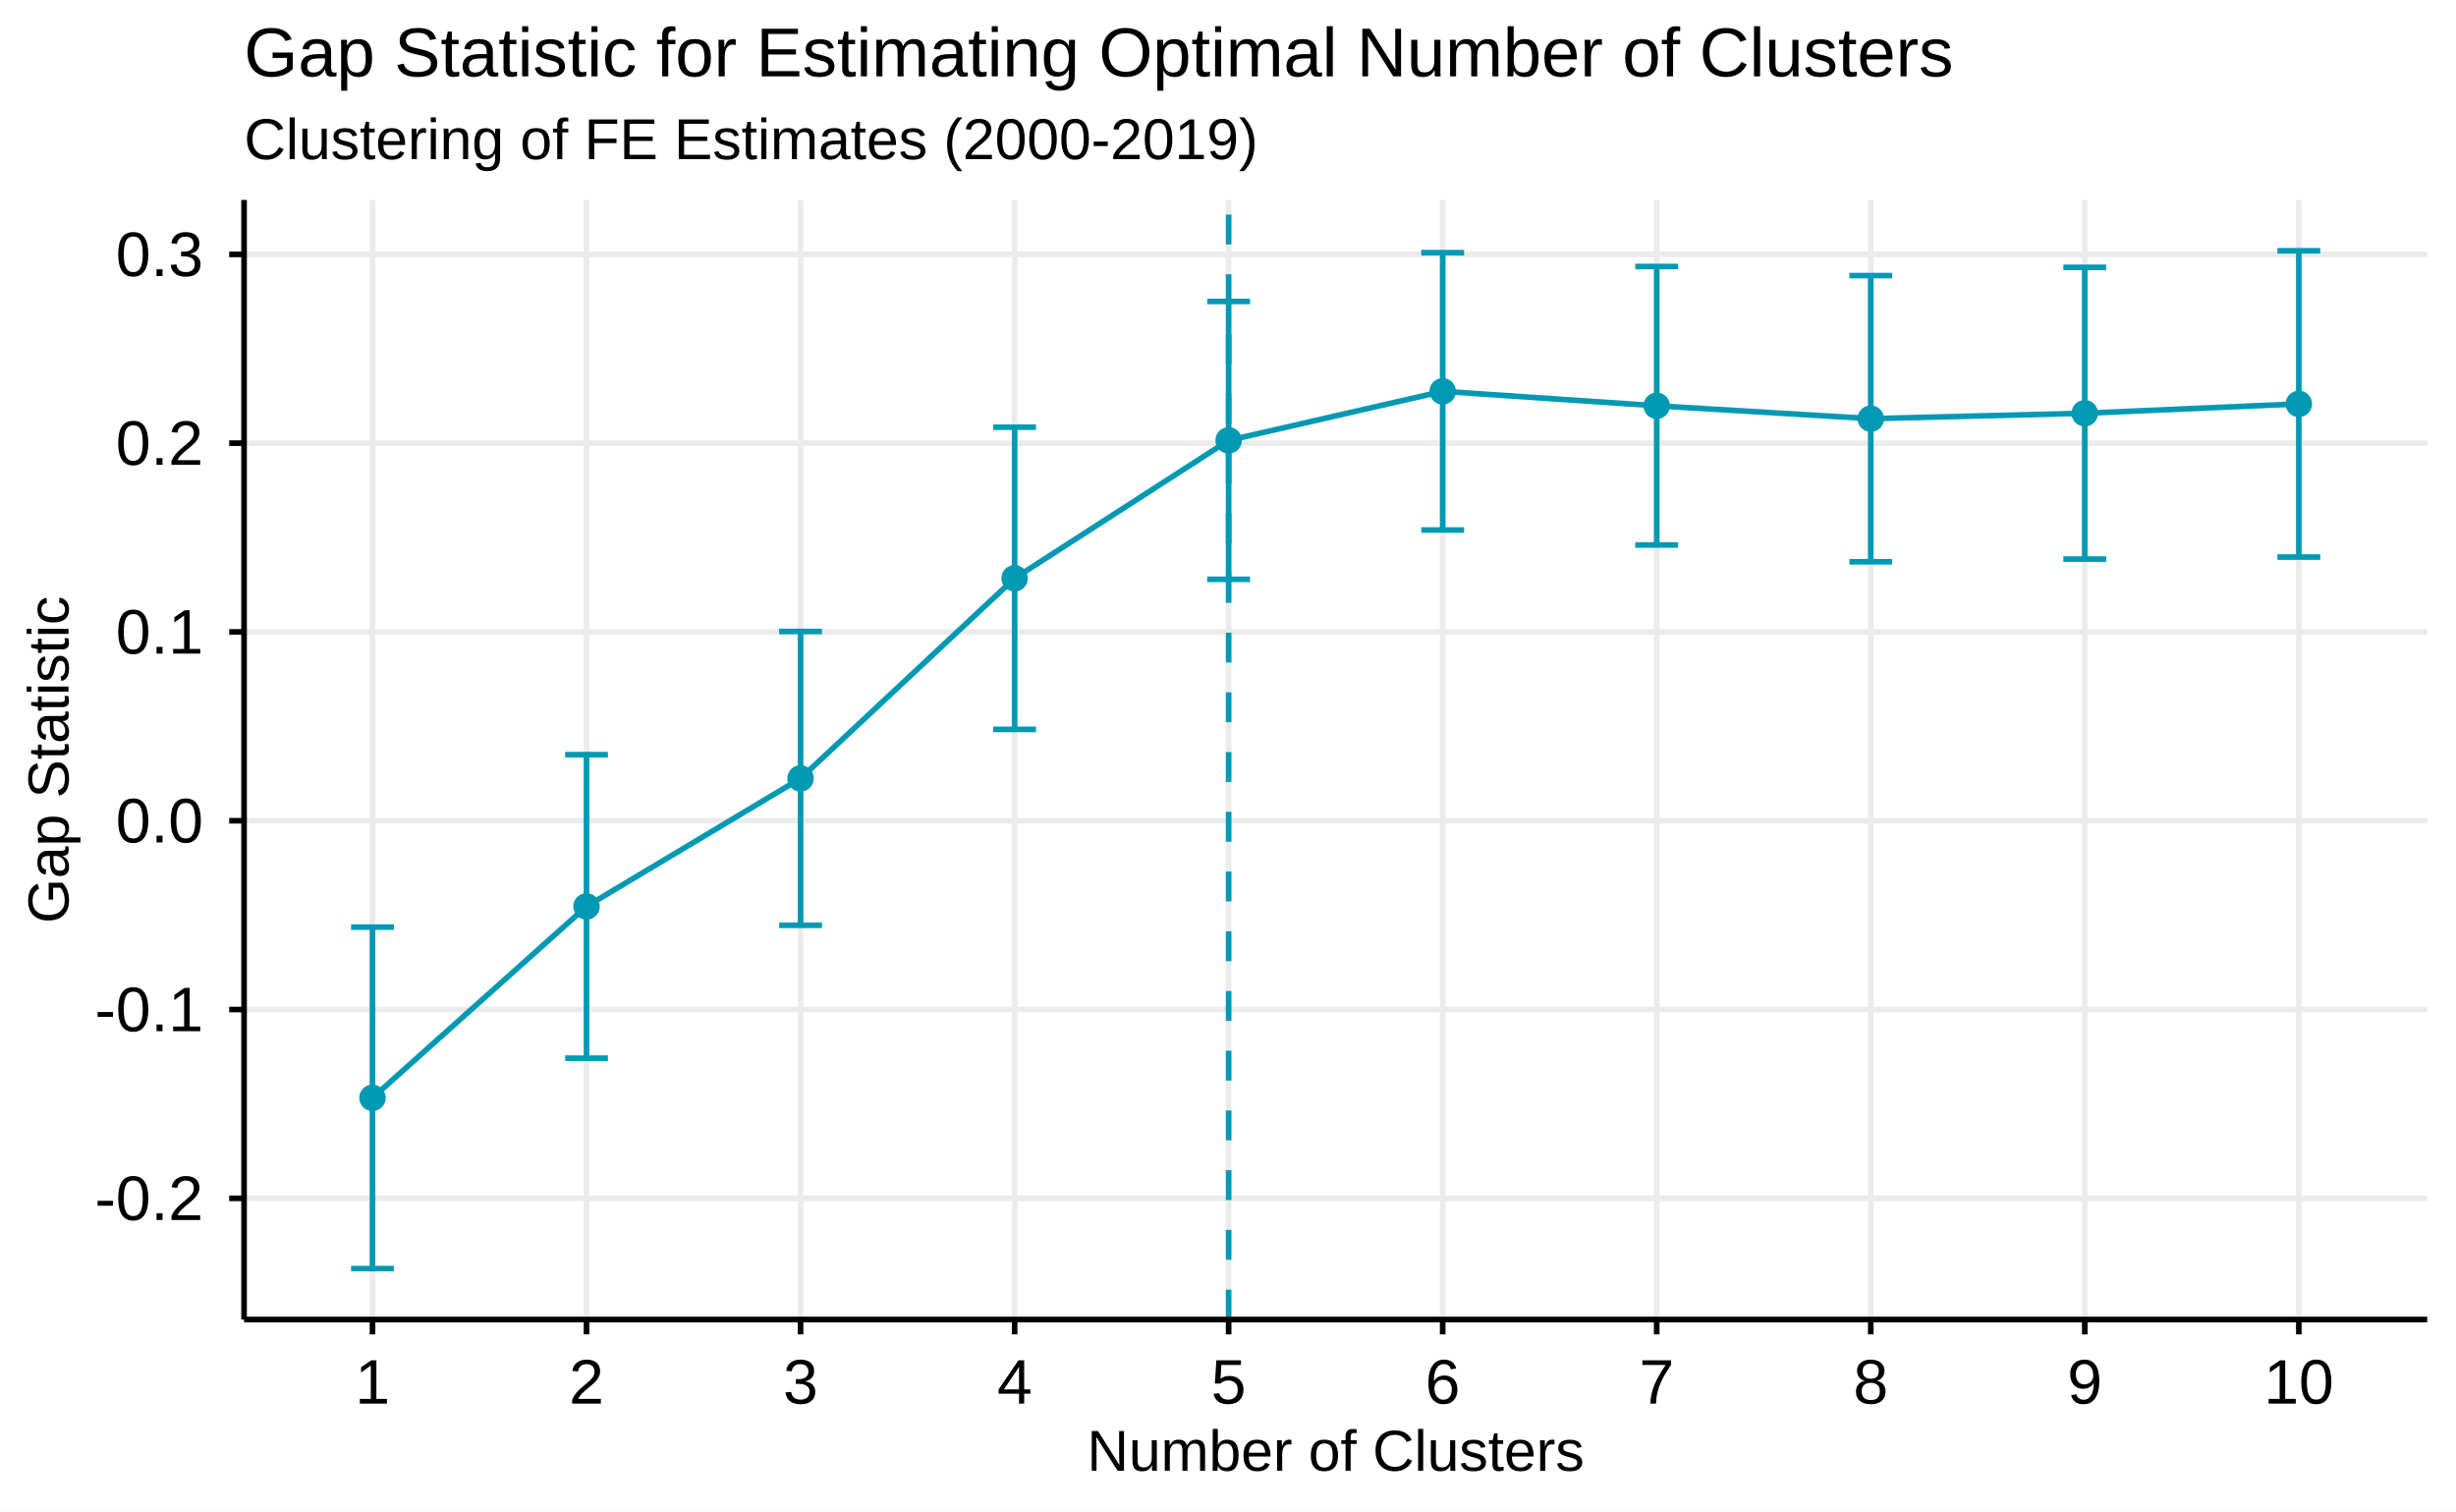
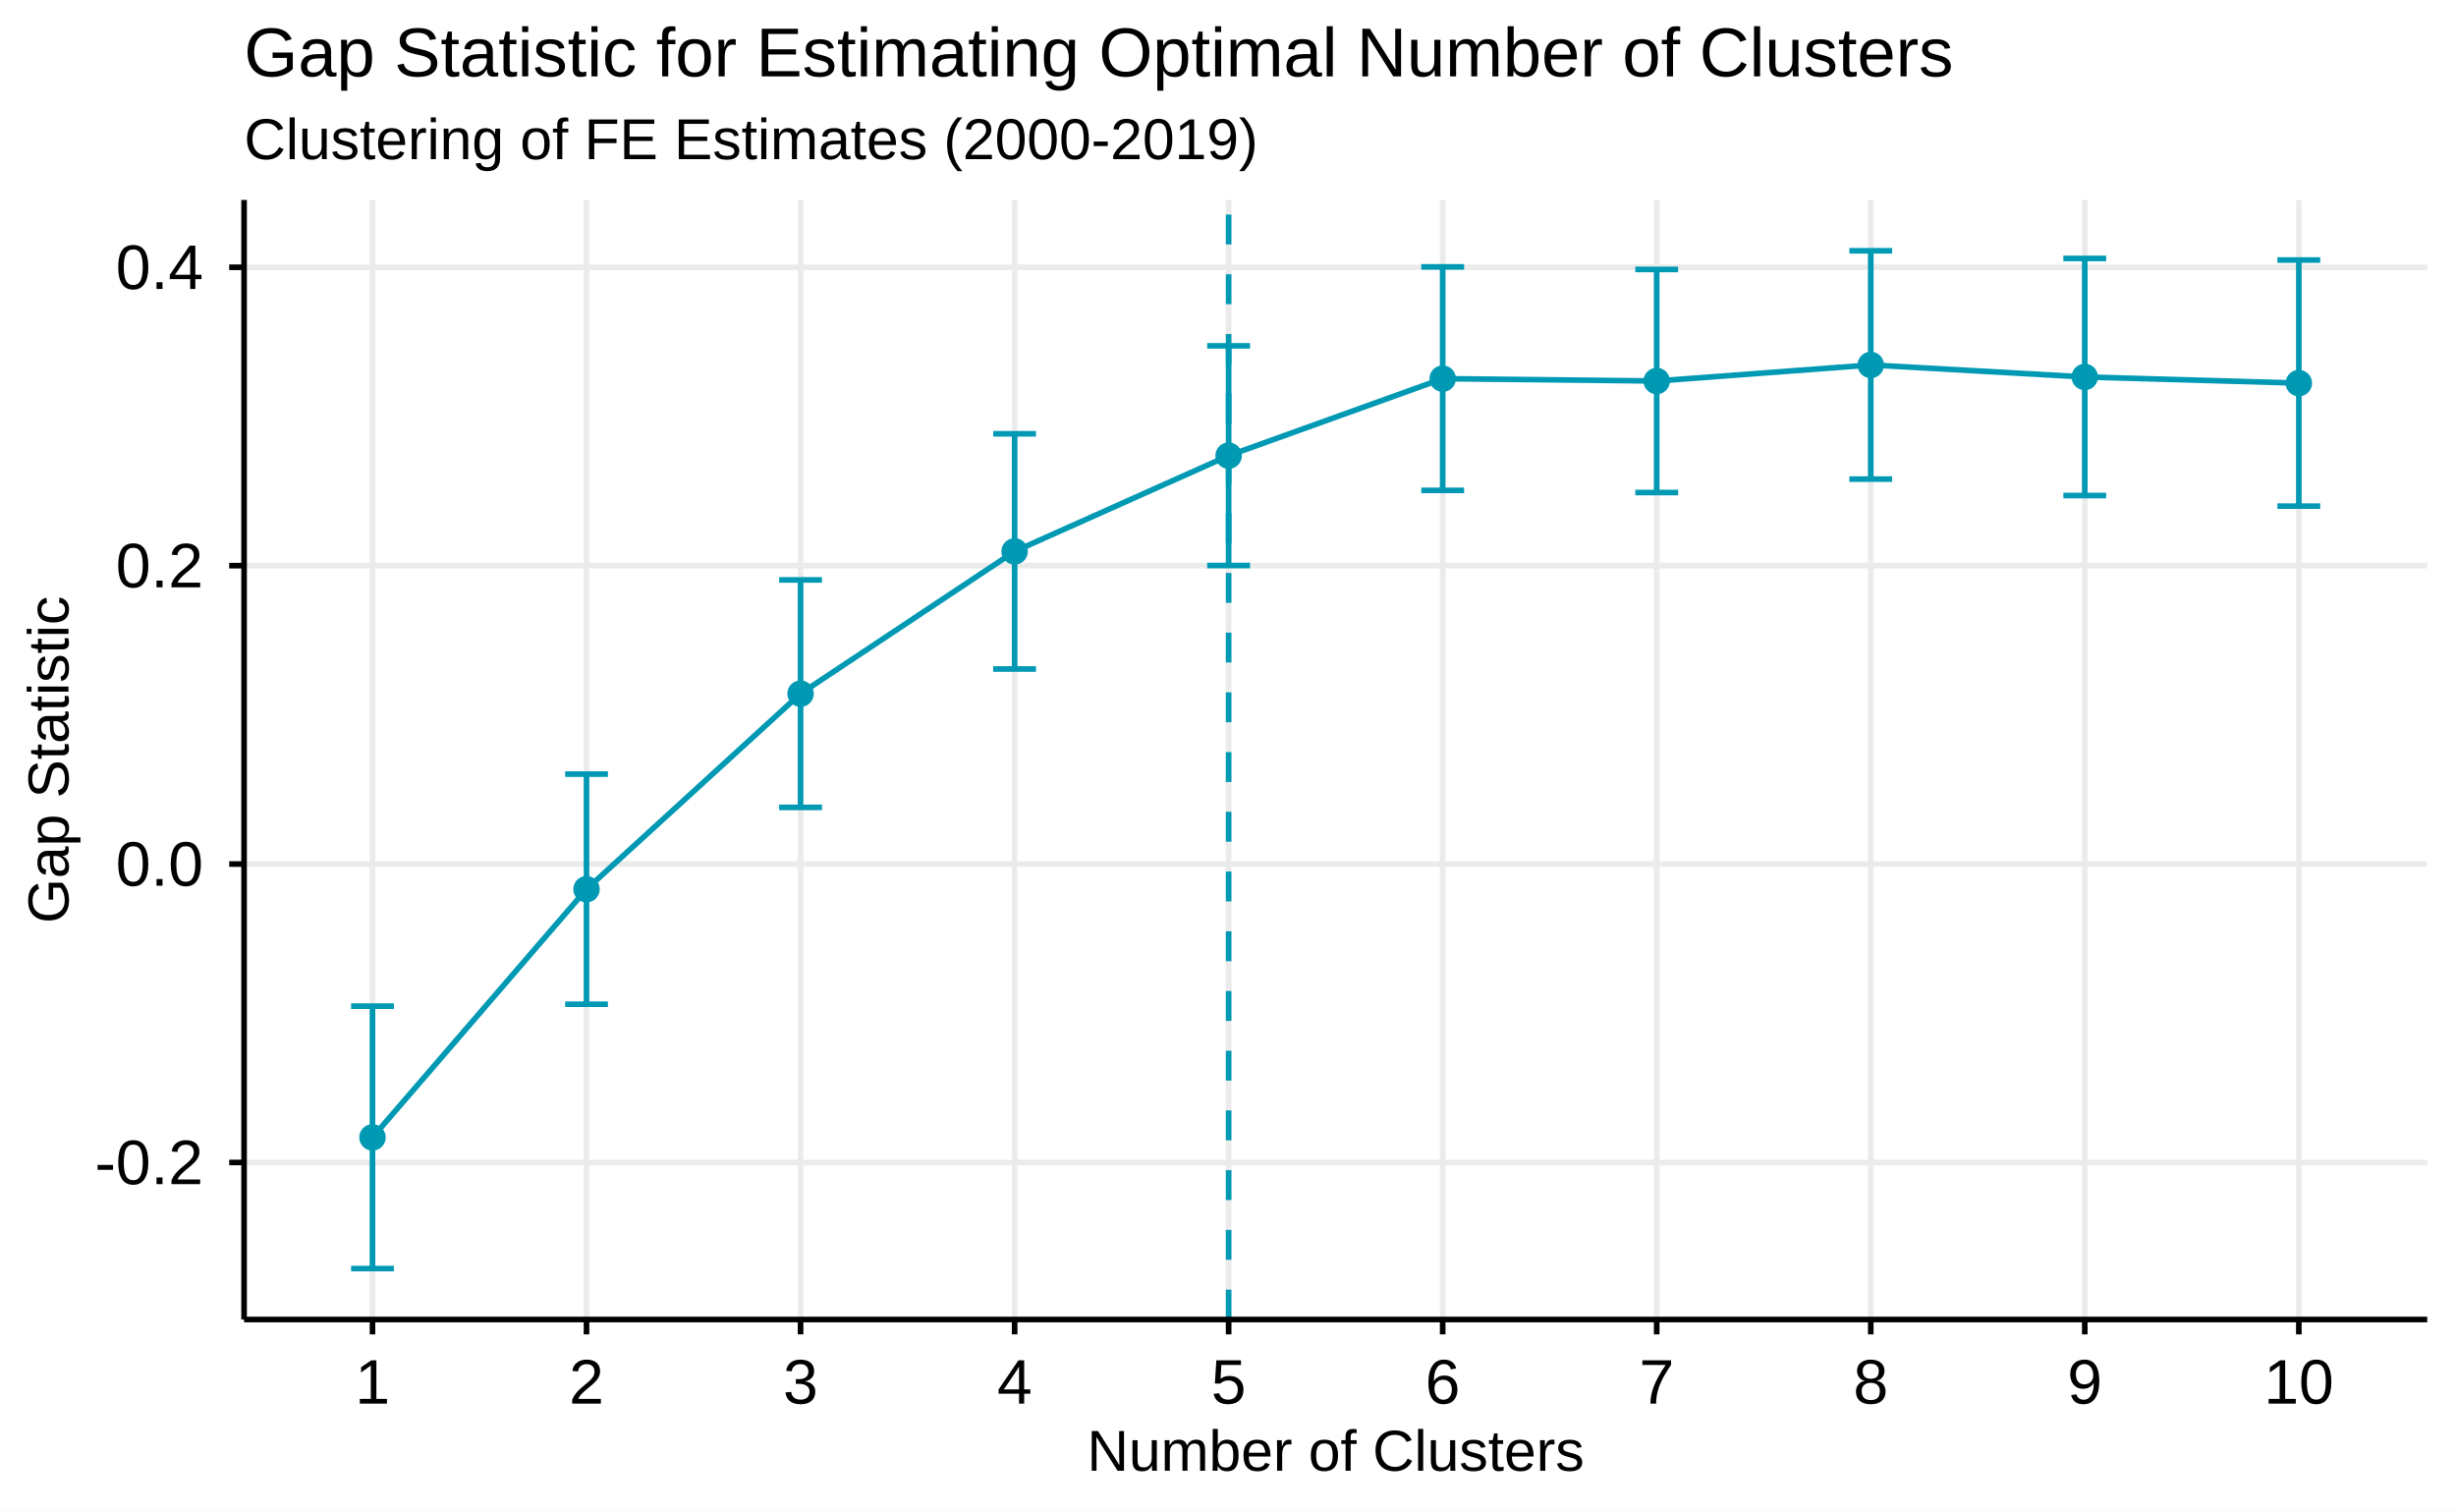
<svg xmlns="http://www.w3.org/2000/svg" width="468.00pt" height="288.00pt" viewBox="0 0 468.00 288.00">
  <g class="svglite">
    <defs>
      <style type="text/css">
    .svglite line, .svglite polyline, .svglite polygon, .svglite path, .svglite rect, .svglite circle {
      fill: none;
      stroke: #000000;
      stroke-linecap: round;
      stroke-linejoin: round;
      stroke-miterlimit: 10.00;
    }
    .svglite text {
      white-space: pre;
    }
    .svglite g.glyphgroup path {
      fill: inherit;
      stroke: none;
    }
  </style>
    </defs>
    <rect width="100%" height="100%" style="stroke: none; fill: #FFFFFF;" />
    <defs>
      <clipPath id="cpMC4wMHw0NjguMDB8MC4wMHwyODguMDA=">
        <rect x="0.00" y="0.00" width="468.00" height="288.00" />
      </clipPath>
    </defs>
    <g clip-path="url(#cpMC4wMHw0NjguMDB8MC4wMHwyODguMDA=)">
      <rect x="0.00" y="0.00" width="468.00" height="288.00" style="stroke-width: 1.07; stroke: none; fill: #FFFFFF;" />
    </g>
    <defs>
      <clipPath id="cpNDYuNTF8NDYyLjUyfDM4LjEwfDI1MS40Mg==">
        <rect x="46.51" y="38.10" width="416.01" height="213.32" />
      </clipPath>
    </defs>
    <g clip-path="url(#cpNDYuNTF8NDYyLjUyfDM4LjEwfDI1MS40Mg==)">
-       <polyline points="46.51,228.33 462.52,228.33 " style="stroke-width: 1.07; stroke: #EBEBEB; stroke-linecap: butt;" />
-       <polyline points="46.51,192.36 462.52,192.36 " style="stroke-width: 1.07; stroke: #EBEBEB; stroke-linecap: butt;" />
-       <polyline points="46.51,156.39 462.52,156.39 " style="stroke-width: 1.07; stroke: #EBEBEB; stroke-linecap: butt;" />
-       <polyline points="46.51,120.41 462.52,120.41 " style="stroke-width: 1.07; stroke: #EBEBEB; stroke-linecap: butt;" />
-       <polyline points="46.51,84.44 462.52,84.44 " style="stroke-width: 1.07; stroke: #EBEBEB; stroke-linecap: butt;" />
-       <polyline points="46.51,48.47 462.52,48.47 " style="stroke-width: 1.07; stroke: #EBEBEB; stroke-linecap: butt;" />
+       <polyline points="46.51,221.50 462.52,221.50 " style="stroke-width: 1.07; stroke: #EBEBEB; stroke-linecap: butt;" />
+       <polyline points="46.51,164.64 462.52,164.64 " style="stroke-width: 1.07; stroke: #EBEBEB; stroke-linecap: butt;" />
+       <polyline points="46.51,107.78 462.52,107.78 " style="stroke-width: 1.07; stroke: #EBEBEB; stroke-linecap: butt;" />
+       <polyline points="46.51,50.93 462.52,50.93 " style="stroke-width: 1.07; stroke: #EBEBEB; stroke-linecap: butt;" />
      <polyline points="70.98,251.42 70.98,38.10 " style="stroke-width: 1.07; stroke: #EBEBEB; stroke-linecap: butt;" />
      <polyline points="111.76,251.42 111.76,38.10 " style="stroke-width: 1.07; stroke: #EBEBEB; stroke-linecap: butt;" />
      <polyline points="152.55,251.42 152.55,38.10 " style="stroke-width: 1.07; stroke: #EBEBEB; stroke-linecap: butt;" />
      <polyline points="193.34,251.42 193.34,38.10 " style="stroke-width: 1.07; stroke: #EBEBEB; stroke-linecap: butt;" />
      <polyline points="234.12,251.42 234.12,38.10 " style="stroke-width: 1.07; stroke: #EBEBEB; stroke-linecap: butt;" />
      <polyline points="274.91,251.42 274.91,38.10 " style="stroke-width: 1.07; stroke: #EBEBEB; stroke-linecap: butt;" />
      <polyline points="315.69,251.42 315.69,38.10 " style="stroke-width: 1.07; stroke: #EBEBEB; stroke-linecap: butt;" />
      <polyline points="356.48,251.42 356.48,38.10 " style="stroke-width: 1.07; stroke: #EBEBEB; stroke-linecap: butt;" />
      <polyline points="397.26,251.42 397.26,38.10 " style="stroke-width: 1.07; stroke: #EBEBEB; stroke-linecap: butt;" />
      <polyline points="438.05,251.42 438.05,38.10 " style="stroke-width: 1.07; stroke: #EBEBEB; stroke-linecap: butt;" />
-       <polyline points="70.98,209.18 111.76,172.71 152.55,148.32 193.34,110.19 234.12,83.91 274.91,74.57 315.69,77.32 356.48,79.77 397.26,78.74 438.05,76.96 " style="stroke-width: 1.07; stroke: #0099B4; stroke-linecap: butt;" />
-       <circle cx="70.98" cy="209.18" r="2.17" style="stroke-width: 0.71; stroke: #0099B4; fill: #0099B4;" />
-       <circle cx="111.76" cy="172.71" r="2.17" style="stroke-width: 0.71; stroke: #0099B4; fill: #0099B4;" />
-       <circle cx="152.55" cy="148.32" r="2.17" style="stroke-width: 0.71; stroke: #0099B4; fill: #0099B4;" />
-       <circle cx="193.34" cy="110.19" r="2.17" style="stroke-width: 0.71; stroke: #0099B4; fill: #0099B4;" />
-       <circle cx="234.12" cy="83.91" r="2.17" style="stroke-width: 0.71; stroke: #0099B4; fill: #0099B4;" />
-       <circle cx="274.91" cy="74.57" r="2.17" style="stroke-width: 0.71; stroke: #0099B4; fill: #0099B4;" />
-       <circle cx="315.69" cy="77.32" r="2.17" style="stroke-width: 0.71; stroke: #0099B4; fill: #0099B4;" />
-       <circle cx="356.48" cy="79.77" r="2.17" style="stroke-width: 0.71; stroke: #0099B4; fill: #0099B4;" />
-       <circle cx="397.26" cy="78.74" r="2.17" style="stroke-width: 0.71; stroke: #0099B4; fill: #0099B4;" />
-       <circle cx="438.05" cy="76.96" r="2.17" style="stroke-width: 0.71; stroke: #0099B4; fill: #0099B4;" />
-       <polyline points="66.90,176.65 75.06,176.65 " style="stroke-width: 1.07; stroke: #0099B4; stroke-linecap: butt;" />
-       <polyline points="70.98,176.65 70.98,241.72 " style="stroke-width: 1.07; stroke: #0099B4; stroke-linecap: butt;" />
+       <polyline points="70.98,216.72 111.76,169.43 152.55,132.17 193.34,105.06 234.12,86.82 274.91,72.15 315.69,72.60 356.48,69.54 397.26,71.83 438.05,73.00 " style="stroke-width: 1.07; stroke: #0099B4; stroke-linecap: butt;" />
+       <circle cx="70.98" cy="216.72" r="2.17" style="stroke-width: 0.71; stroke: #0099B4; fill: #0099B4;" />
+       <circle cx="111.76" cy="169.43" r="2.17" style="stroke-width: 0.71; stroke: #0099B4; fill: #0099B4;" />
+       <circle cx="152.55" cy="132.17" r="2.17" style="stroke-width: 0.71; stroke: #0099B4; fill: #0099B4;" />
+       <circle cx="193.34" cy="105.06" r="2.17" style="stroke-width: 0.71; stroke: #0099B4; fill: #0099B4;" />
+       <circle cx="234.12" cy="86.82" r="2.17" style="stroke-width: 0.71; stroke: #0099B4; fill: #0099B4;" />
+       <circle cx="274.91" cy="72.15" r="2.17" style="stroke-width: 0.71; stroke: #0099B4; fill: #0099B4;" />
+       <circle cx="315.69" cy="72.60" r="2.17" style="stroke-width: 0.71; stroke: #0099B4; fill: #0099B4;" />
+       <circle cx="356.48" cy="69.54" r="2.17" style="stroke-width: 0.71; stroke: #0099B4; fill: #0099B4;" />
+       <circle cx="397.26" cy="71.83" r="2.17" style="stroke-width: 0.71; stroke: #0099B4; fill: #0099B4;" />
+       <circle cx="438.05" cy="73.00" r="2.17" style="stroke-width: 0.71; stroke: #0099B4; fill: #0099B4;" />
+       <polyline points="66.90,191.72 75.06,191.72 " style="stroke-width: 1.07; stroke: #0099B4; stroke-linecap: butt;" />
+       <polyline points="70.98,191.72 70.98,241.72 " style="stroke-width: 1.07; stroke: #0099B4; stroke-linecap: butt;" />
      <polyline points="66.90,241.72 75.06,241.72 " style="stroke-width: 1.07; stroke: #0099B4; stroke-linecap: butt;" />
-       <polyline points="107.69,143.79 115.84,143.79 " style="stroke-width: 1.07; stroke: #0099B4; stroke-linecap: butt;" />
-       <polyline points="111.76,143.79 111.76,201.63 " style="stroke-width: 1.07; stroke: #0099B4; stroke-linecap: butt;" />
-       <polyline points="107.69,201.63 115.84,201.63 " style="stroke-width: 1.07; stroke: #0099B4; stroke-linecap: butt;" />
-       <polyline points="148.47,120.32 156.63,120.32 " style="stroke-width: 1.07; stroke: #0099B4; stroke-linecap: butt;" />
-       <polyline points="152.55,120.32 152.55,176.31 " style="stroke-width: 1.07; stroke: #0099B4; stroke-linecap: butt;" />
-       <polyline points="148.47,176.31 156.63,176.31 " style="stroke-width: 1.07; stroke: #0099B4; stroke-linecap: butt;" />
-       <polyline points="189.26,81.40 197.41,81.40 " style="stroke-width: 1.07; stroke: #0099B4; stroke-linecap: butt;" />
-       <polyline points="193.34,81.40 193.34,138.98 " style="stroke-width: 1.07; stroke: #0099B4; stroke-linecap: butt;" />
-       <polyline points="189.26,138.98 197.41,138.98 " style="stroke-width: 1.07; stroke: #0099B4; stroke-linecap: butt;" />
-       <polyline points="230.04,57.44 238.20,57.44 " style="stroke-width: 1.07; stroke: #0099B4; stroke-linecap: butt;" />
-       <polyline points="234.12,57.44 234.12,110.39 " style="stroke-width: 1.07; stroke: #0099B4; stroke-linecap: butt;" />
-       <polyline points="230.04,110.39 238.20,110.39 " style="stroke-width: 1.07; stroke: #0099B4; stroke-linecap: butt;" />
-       <polyline points="270.83,48.15 278.99,48.15 " style="stroke-width: 1.07; stroke: #0099B4; stroke-linecap: butt;" />
-       <polyline points="274.91,48.15 274.91,100.99 " style="stroke-width: 1.07; stroke: #0099B4; stroke-linecap: butt;" />
-       <polyline points="270.83,100.99 278.99,100.99 " style="stroke-width: 1.07; stroke: #0099B4; stroke-linecap: butt;" />
-       <polyline points="311.61,50.78 319.77,50.78 " style="stroke-width: 1.07; stroke: #0099B4; stroke-linecap: butt;" />
-       <polyline points="315.69,50.78 315.69,103.85 " style="stroke-width: 1.07; stroke: #0099B4; stroke-linecap: butt;" />
-       <polyline points="311.61,103.85 319.77,103.85 " style="stroke-width: 1.07; stroke: #0099B4; stroke-linecap: butt;" />
-       <polyline points="352.40,52.51 360.56,52.51 " style="stroke-width: 1.07; stroke: #0099B4; stroke-linecap: butt;" />
-       <polyline points="356.48,52.51 356.48,107.04 " style="stroke-width: 1.07; stroke: #0099B4; stroke-linecap: butt;" />
-       <polyline points="352.40,107.04 360.56,107.04 " style="stroke-width: 1.07; stroke: #0099B4; stroke-linecap: butt;" />
-       <polyline points="393.18,50.94 401.34,50.94 " style="stroke-width: 1.07; stroke: #0099B4; stroke-linecap: butt;" />
-       <polyline points="397.26,50.94 397.26,106.53 " style="stroke-width: 1.07; stroke: #0099B4; stroke-linecap: butt;" />
-       <polyline points="393.18,106.53 401.34,106.53 " style="stroke-width: 1.07; stroke: #0099B4; stroke-linecap: butt;" />
-       <polyline points="433.97,47.79 442.13,47.79 " style="stroke-width: 1.07; stroke: #0099B4; stroke-linecap: butt;" />
-       <polyline points="438.05,47.79 438.05,106.14 " style="stroke-width: 1.07; stroke: #0099B4; stroke-linecap: butt;" />
-       <polyline points="433.97,106.14 442.13,106.14 " style="stroke-width: 1.07; stroke: #0099B4; stroke-linecap: butt;" />
+       <polyline points="107.69,147.50 115.84,147.50 " style="stroke-width: 1.07; stroke: #0099B4; stroke-linecap: butt;" />
+       <polyline points="111.76,147.50 111.76,191.35 " style="stroke-width: 1.07; stroke: #0099B4; stroke-linecap: butt;" />
+       <polyline points="107.69,191.35 115.84,191.35 " style="stroke-width: 1.07; stroke: #0099B4; stroke-linecap: butt;" />
+       <polyline points="148.47,110.50 156.63,110.50 " style="stroke-width: 1.07; stroke: #0099B4; stroke-linecap: butt;" />
+       <polyline points="152.55,110.50 152.55,153.84 " style="stroke-width: 1.07; stroke: #0099B4; stroke-linecap: butt;" />
+       <polyline points="148.47,153.84 156.63,153.84 " style="stroke-width: 1.07; stroke: #0099B4; stroke-linecap: butt;" />
+       <polyline points="189.26,82.65 197.41,82.65 " style="stroke-width: 1.07; stroke: #0099B4; stroke-linecap: butt;" />
+       <polyline points="193.34,82.65 193.34,127.47 " style="stroke-width: 1.07; stroke: #0099B4; stroke-linecap: butt;" />
+       <polyline points="189.26,127.47 197.41,127.47 " style="stroke-width: 1.07; stroke: #0099B4; stroke-linecap: butt;" />
+       <polyline points="230.04,65.90 238.20,65.90 " style="stroke-width: 1.07; stroke: #0099B4; stroke-linecap: butt;" />
+       <polyline points="234.12,65.90 234.12,107.75 " style="stroke-width: 1.07; stroke: #0099B4; stroke-linecap: butt;" />
+       <polyline points="230.04,107.75 238.20,107.75 " style="stroke-width: 1.07; stroke: #0099B4; stroke-linecap: butt;" />
+       <polyline points="270.83,50.86 278.99,50.86 " style="stroke-width: 1.07; stroke: #0099B4; stroke-linecap: butt;" />
+       <polyline points="274.91,50.86 274.91,93.44 " style="stroke-width: 1.07; stroke: #0099B4; stroke-linecap: butt;" />
+       <polyline points="270.83,93.44 278.99,93.44 " style="stroke-width: 1.07; stroke: #0099B4; stroke-linecap: butt;" />
+       <polyline points="311.61,51.34 319.77,51.34 " style="stroke-width: 1.07; stroke: #0099B4; stroke-linecap: butt;" />
+       <polyline points="315.69,51.34 315.69,93.85 " style="stroke-width: 1.07; stroke: #0099B4; stroke-linecap: butt;" />
+       <polyline points="311.61,93.85 319.77,93.85 " style="stroke-width: 1.07; stroke: #0099B4; stroke-linecap: butt;" />
+       <polyline points="352.40,47.79 360.56,47.79 " style="stroke-width: 1.07; stroke: #0099B4; stroke-linecap: butt;" />
+       <polyline points="356.48,47.79 356.48,91.29 " style="stroke-width: 1.07; stroke: #0099B4; stroke-linecap: butt;" />
+       <polyline points="352.40,91.29 360.56,91.29 " style="stroke-width: 1.07; stroke: #0099B4; stroke-linecap: butt;" />
+       <polyline points="393.18,49.25 401.34,49.25 " style="stroke-width: 1.07; stroke: #0099B4; stroke-linecap: butt;" />
+       <polyline points="397.26,49.25 397.26,94.42 " style="stroke-width: 1.07; stroke: #0099B4; stroke-linecap: butt;" />
+       <polyline points="393.18,94.42 401.34,94.42 " style="stroke-width: 1.07; stroke: #0099B4; stroke-linecap: butt;" />
+       <polyline points="433.97,49.55 442.13,49.55 " style="stroke-width: 1.07; stroke: #0099B4; stroke-linecap: butt;" />
+       <polyline points="438.05,49.55 438.05,96.44 " style="stroke-width: 1.07; stroke: #0099B4; stroke-linecap: butt;" />
+       <polyline points="433.97,96.44 442.13,96.44 " style="stroke-width: 1.07; stroke: #0099B4; stroke-linecap: butt;" />
      <line x1="234.12" y1="251.42" x2="234.12" y2="38.10" style="stroke-width: 1.07; stroke: #0099B4; stroke-dasharray: 5.69,5.69; stroke-linecap: butt;" />
    </g>
    <g clip-path="url(#cpMC4wMHw0NjguMDB8MC4wMHwyODguMDA=)">
      <polyline points="46.51,251.42 46.51,38.10 " style="stroke-width: 1.07; stroke-linecap: butt;" />
-       <text x="38.74" y="232.46" text-anchor="end" style="font-size: 12.00px; font-family: &quot;Liberation Sans&quot;;" textLength="20.67px" lengthAdjust="spacingAndGlyphs">-0.2</text>
-       <text x="38.74" y="196.49" text-anchor="end" style="font-size: 12.00px; font-family: &quot;Liberation Sans&quot;;" textLength="20.67px" lengthAdjust="spacingAndGlyphs">-0.1</text>
-       <text x="38.74" y="160.52" text-anchor="end" style="font-size: 12.00px; font-family: &quot;Liberation Sans&quot;;" textLength="16.67px" lengthAdjust="spacingAndGlyphs">0.0</text>
-       <text x="38.74" y="124.54" text-anchor="end" style="font-size: 12.00px; font-family: &quot;Liberation Sans&quot;;" textLength="16.67px" lengthAdjust="spacingAndGlyphs">0.1</text>
-       <text x="38.74" y="88.57" text-anchor="end" style="font-size: 12.00px; font-family: &quot;Liberation Sans&quot;;" textLength="16.67px" lengthAdjust="spacingAndGlyphs">0.2</text>
-       <text x="38.74" y="52.60" text-anchor="end" style="font-size: 12.00px; font-family: &quot;Liberation Sans&quot;;" textLength="16.67px" lengthAdjust="spacingAndGlyphs">0.3</text>
-       <polyline points="43.67,228.33 46.51,228.33 " style="stroke-width: 1.07; stroke-linecap: butt;" />
-       <polyline points="43.67,192.36 46.51,192.36 " style="stroke-width: 1.07; stroke-linecap: butt;" />
-       <polyline points="43.67,156.39 46.51,156.39 " style="stroke-width: 1.07; stroke-linecap: butt;" />
-       <polyline points="43.67,120.41 46.51,120.41 " style="stroke-width: 1.07; stroke-linecap: butt;" />
-       <polyline points="43.67,84.44 46.51,84.44 " style="stroke-width: 1.07; stroke-linecap: butt;" />
-       <polyline points="43.67,48.47 46.51,48.47 " style="stroke-width: 1.07; stroke-linecap: butt;" />
+       <text x="38.74" y="225.63" text-anchor="end" style="font-size: 12.00px; font-family: &quot;Liberation Sans&quot;;" textLength="20.67px" lengthAdjust="spacingAndGlyphs">-0.2</text>
+       <text x="38.74" y="168.77" text-anchor="end" style="font-size: 12.00px; font-family: &quot;Liberation Sans&quot;;" textLength="16.67px" lengthAdjust="spacingAndGlyphs">0.0</text>
+       <text x="38.74" y="111.91" text-anchor="end" style="font-size: 12.00px; font-family: &quot;Liberation Sans&quot;;" textLength="16.67px" lengthAdjust="spacingAndGlyphs">0.2</text>
+       <text x="38.74" y="55.06" text-anchor="end" style="font-size: 12.00px; font-family: &quot;Liberation Sans&quot;;" textLength="16.67px" lengthAdjust="spacingAndGlyphs">0.4</text>
+       <polyline points="43.67,221.50 46.51,221.50 " style="stroke-width: 1.07; stroke-linecap: butt;" />
+       <polyline points="43.67,164.64 46.51,164.64 " style="stroke-width: 1.07; stroke-linecap: butt;" />
+       <polyline points="43.67,107.78 46.51,107.78 " style="stroke-width: 1.07; stroke-linecap: butt;" />
+       <polyline points="43.67,50.93 46.51,50.93 " style="stroke-width: 1.07; stroke-linecap: butt;" />
      <polyline points="46.51,251.42 462.52,251.42 " style="stroke-width: 1.07; stroke-linecap: butt;" />
      <polyline points="70.98,254.25 70.98,251.42 " style="stroke-width: 1.07; stroke-linecap: butt;" />
      <polyline points="111.76,254.25 111.76,251.42 " style="stroke-width: 1.07; stroke-linecap: butt;" />
      <polyline points="152.55,254.25 152.55,251.42 " style="stroke-width: 1.07; stroke-linecap: butt;" />
      <polyline points="193.34,254.25 193.34,251.42 " style="stroke-width: 1.07; stroke-linecap: butt;" />
      <polyline points="234.12,254.25 234.12,251.42 " style="stroke-width: 1.07; stroke-linecap: butt;" />
      <polyline points="274.91,254.25 274.91,251.42 " style="stroke-width: 1.07; stroke-linecap: butt;" />
      <polyline points="315.69,254.25 315.69,251.42 " style="stroke-width: 1.07; stroke-linecap: butt;" />
      <polyline points="356.48,254.25 356.48,251.42 " style="stroke-width: 1.07; stroke-linecap: butt;" />
      <polyline points="397.26,254.25 397.26,251.42 " style="stroke-width: 1.07; stroke-linecap: butt;" />
      <polyline points="438.05,254.25 438.05,251.42 " style="stroke-width: 1.07; stroke-linecap: butt;" />
      <text x="70.98" y="267.44" text-anchor="middle" style="font-size: 12.00px; font-family: &quot;Liberation Sans&quot;;" textLength="6.67px" lengthAdjust="spacingAndGlyphs">1</text>
      <text x="111.76" y="267.44" text-anchor="middle" style="font-size: 12.00px; font-family: &quot;Liberation Sans&quot;;" textLength="6.67px" lengthAdjust="spacingAndGlyphs">2</text>
      <text x="152.55" y="267.44" text-anchor="middle" style="font-size: 12.00px; font-family: &quot;Liberation Sans&quot;;" textLength="6.67px" lengthAdjust="spacingAndGlyphs">3</text>
      <text x="193.34" y="267.44" text-anchor="middle" style="font-size: 12.00px; font-family: &quot;Liberation Sans&quot;;" textLength="6.67px" lengthAdjust="spacingAndGlyphs">4</text>
      <text x="234.12" y="267.44" text-anchor="middle" style="font-size: 12.00px; font-family: &quot;Liberation Sans&quot;;" textLength="6.67px" lengthAdjust="spacingAndGlyphs">5</text>
      <text x="274.91" y="267.44" text-anchor="middle" style="font-size: 12.00px; font-family: &quot;Liberation Sans&quot;;" textLength="6.67px" lengthAdjust="spacingAndGlyphs">6</text>
      <text x="315.69" y="267.44" text-anchor="middle" style="font-size: 12.00px; font-family: &quot;Liberation Sans&quot;;" textLength="6.67px" lengthAdjust="spacingAndGlyphs">7</text>
      <text x="356.48" y="267.44" text-anchor="middle" style="font-size: 12.00px; font-family: &quot;Liberation Sans&quot;;" textLength="6.67px" lengthAdjust="spacingAndGlyphs">8</text>
      <text x="397.26" y="267.44" text-anchor="middle" style="font-size: 12.00px; font-family: &quot;Liberation Sans&quot;;" textLength="6.67px" lengthAdjust="spacingAndGlyphs">9</text>
      <text x="438.05" y="267.44" text-anchor="middle" style="font-size: 12.00px; font-family: &quot;Liberation Sans&quot;;" textLength="13.34px" lengthAdjust="spacingAndGlyphs">10</text>
      <text x="254.51" y="280.24" text-anchor="middle" style="font-size: 11.00px; font-family: &quot;Liberation Sans&quot;;" textLength="94.78px" lengthAdjust="spacingAndGlyphs">Number of Clusters</text>
      <text transform="translate(13.05,144.76) rotate(-90)" text-anchor="middle" style="font-size: 11.00px; font-family: &quot;Liberation Sans&quot;;" textLength="62.41px" lengthAdjust="spacingAndGlyphs">Gap Statistic</text>
      <text x="46.51" y="30.33" style="font-size: 11.00px; font-family: &quot;Liberation Sans&quot;;" textLength="193.31px" lengthAdjust="spacingAndGlyphs">Clustering of FE Estimates (2000-2019)</text>
      <text x="46.51" y="14.55" style="font-size: 13.20px; font-family: &quot;Liberation Sans&quot;;" textLength="325.23px" lengthAdjust="spacingAndGlyphs">Gap Statistic for Estimating Optimal Number of Clusters</text>
    </g>
  </g>
</svg>
